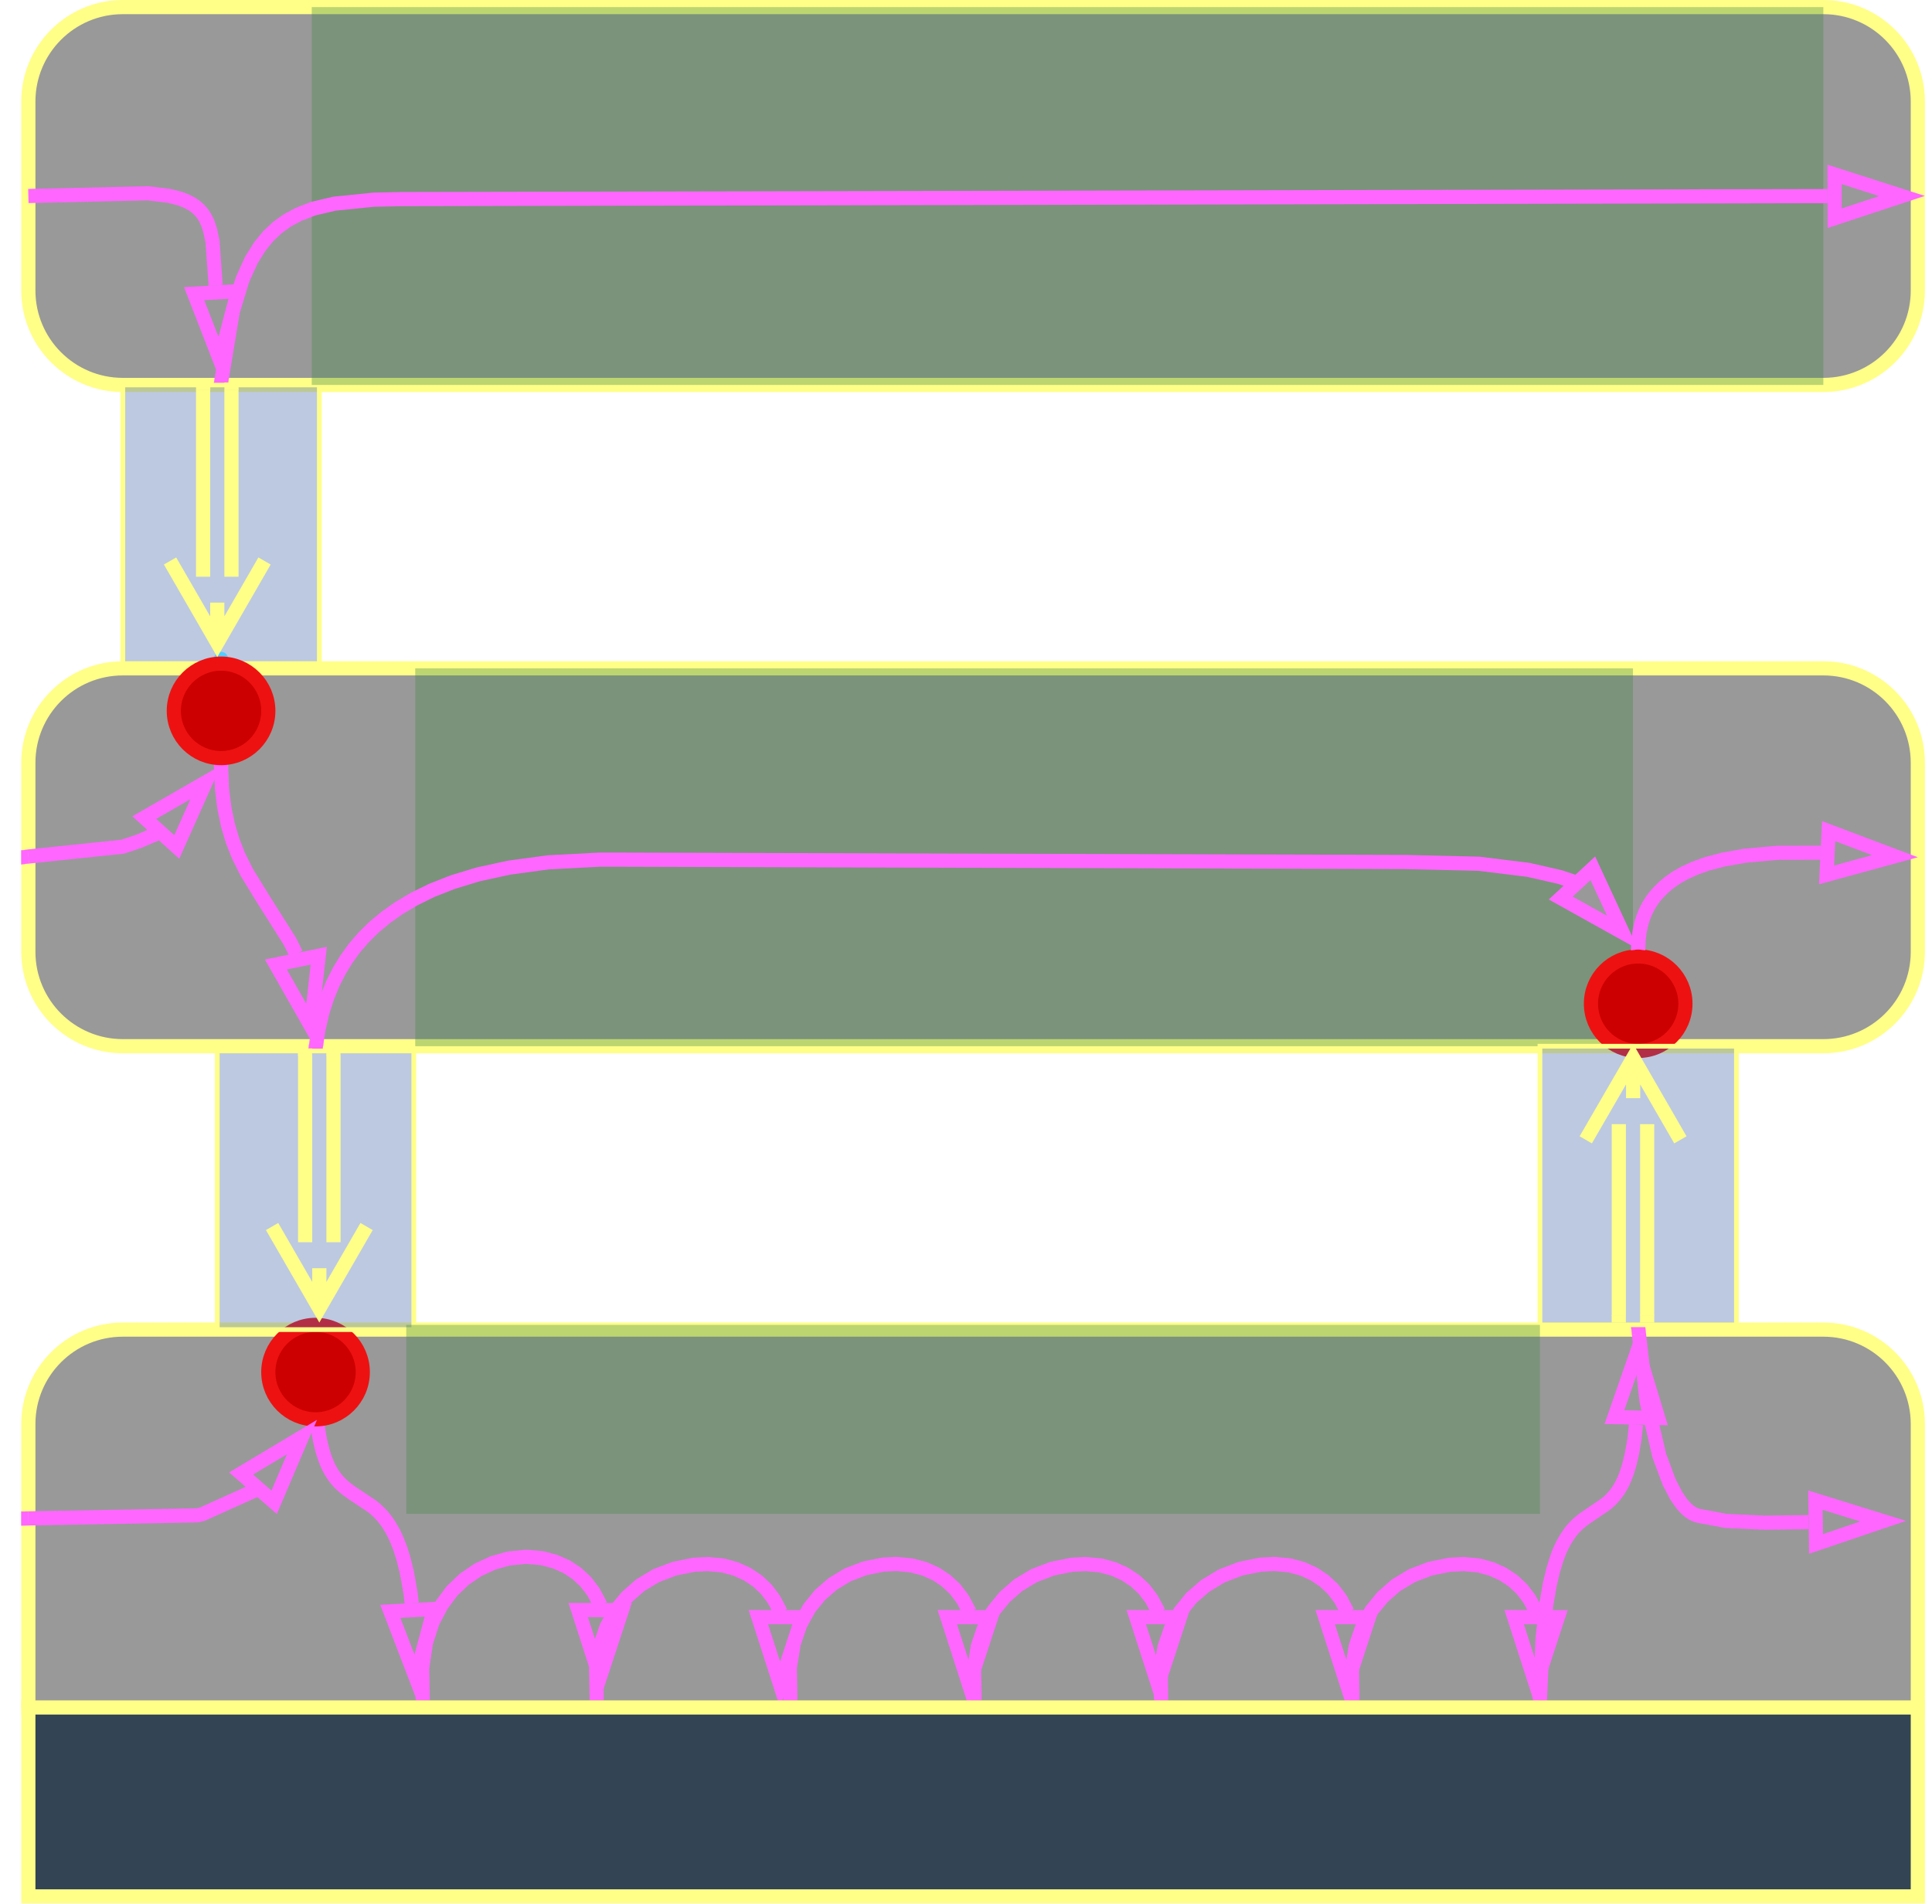
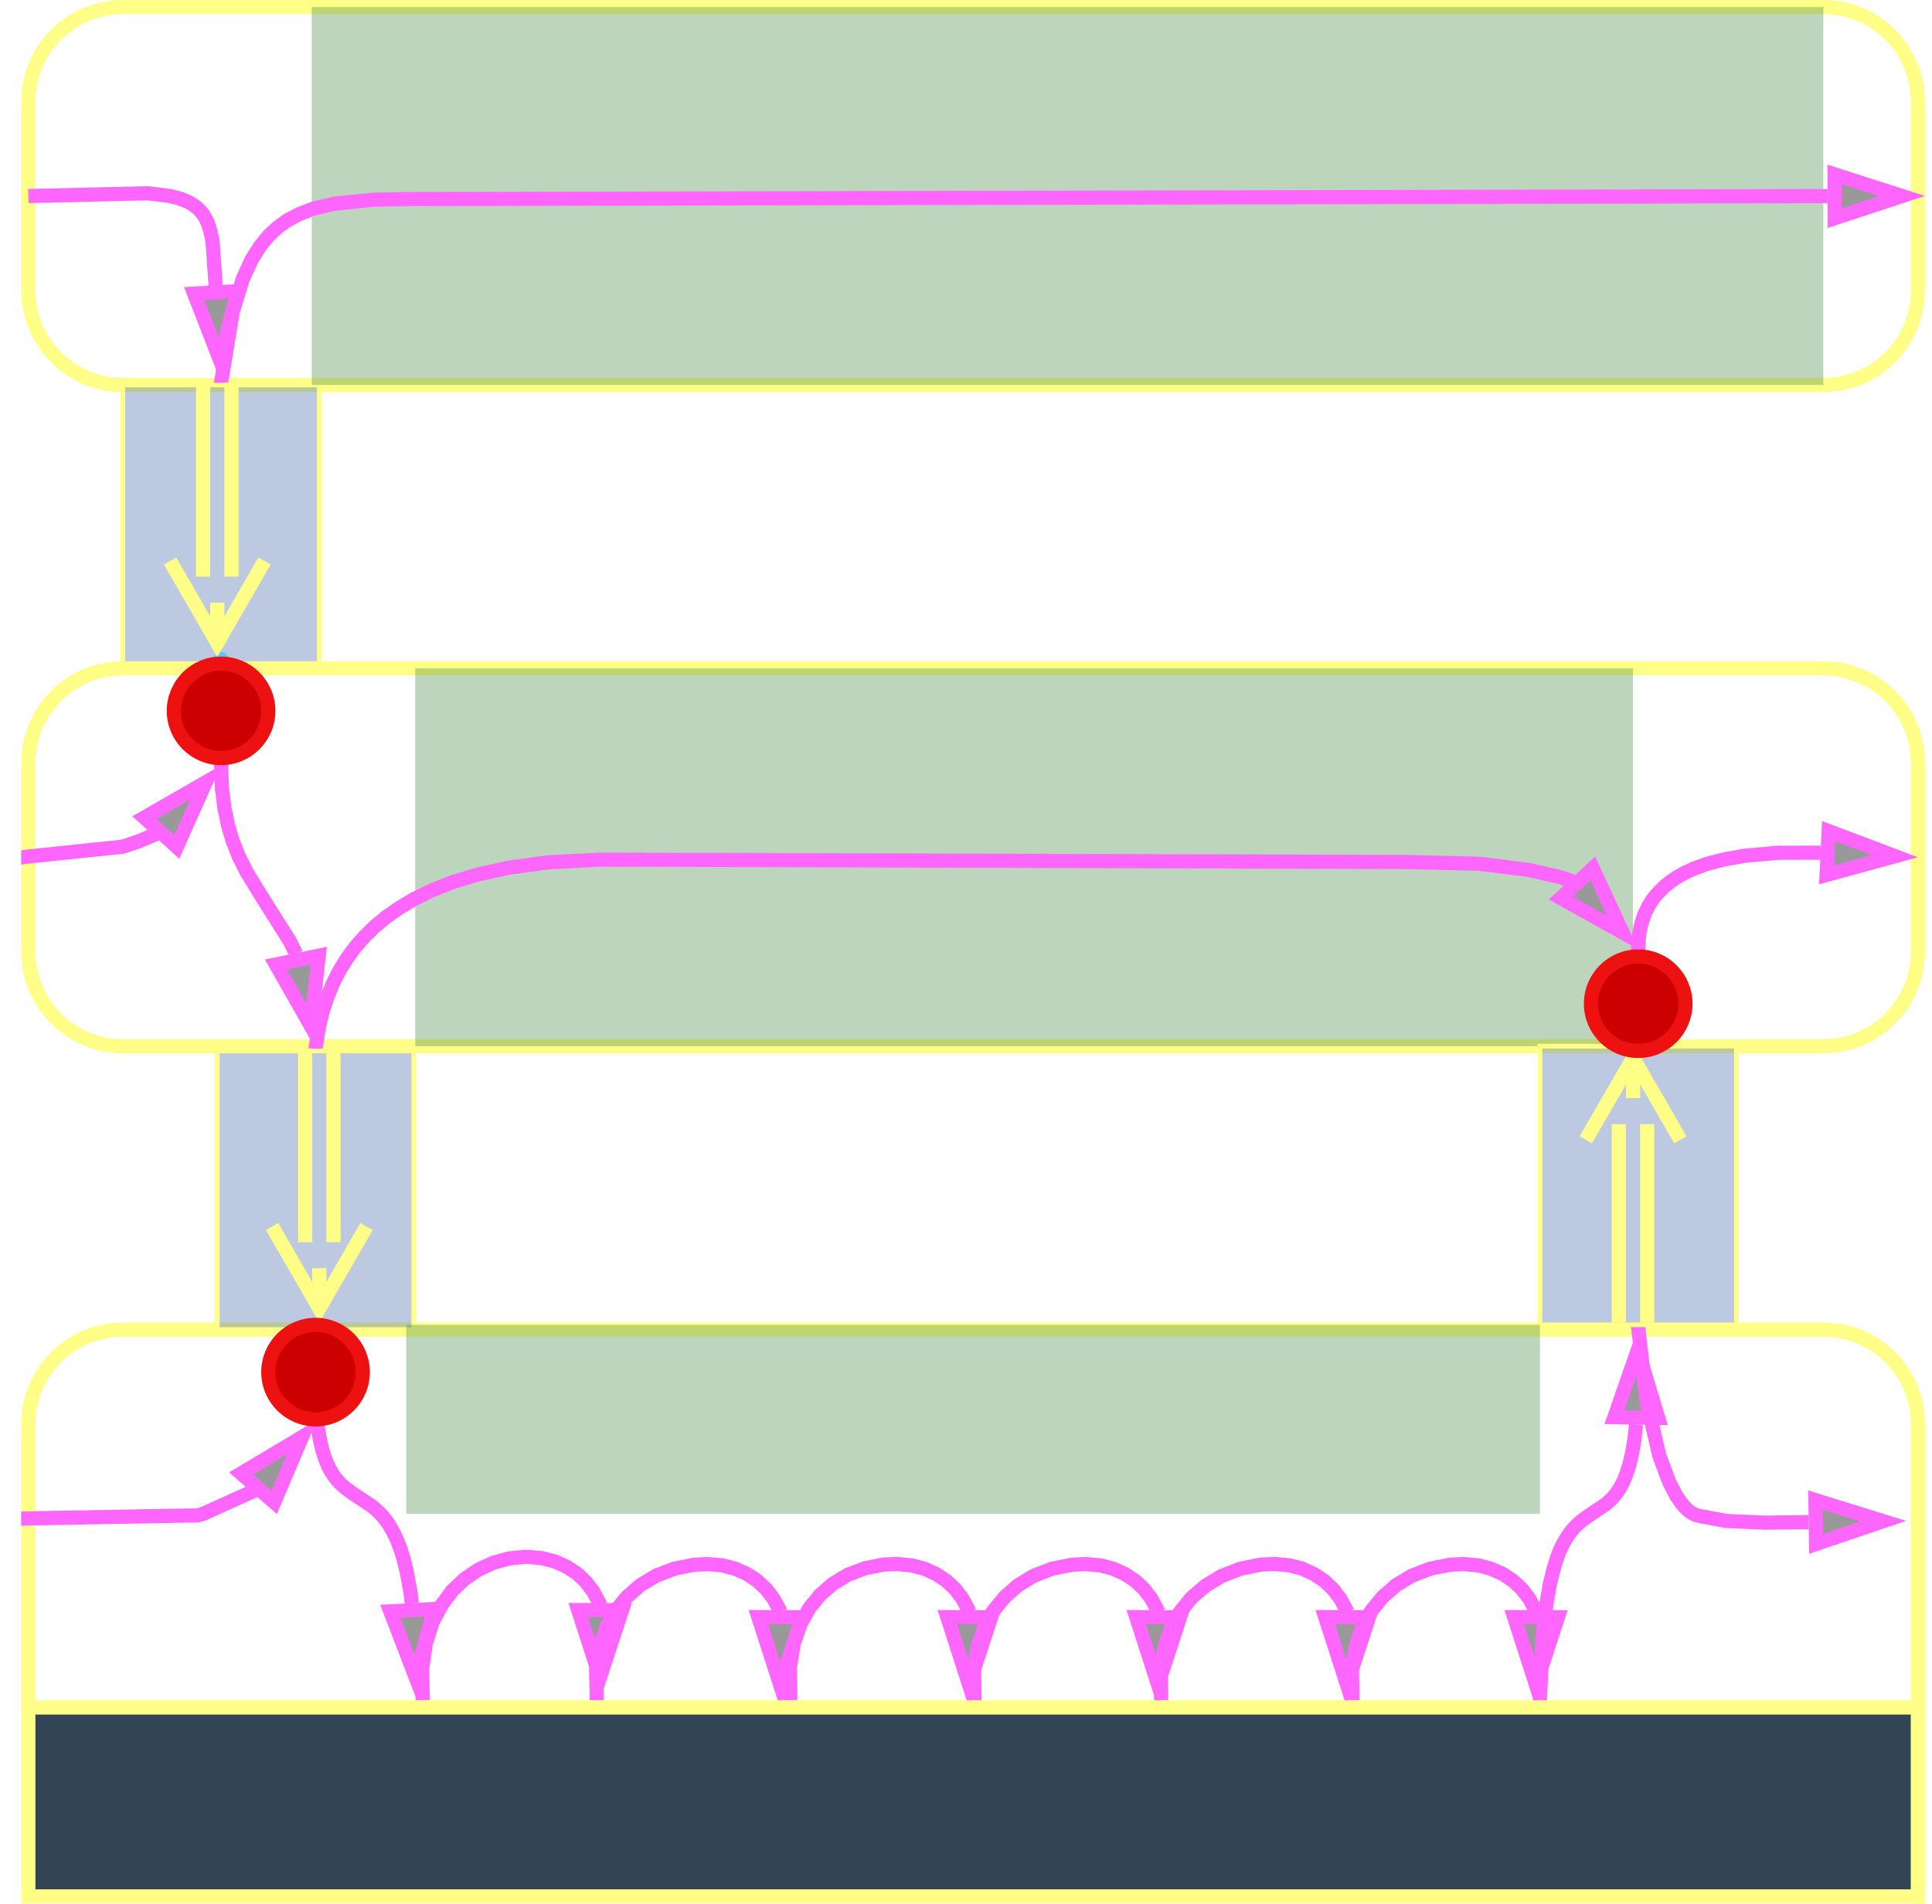
<svg xmlns="http://www.w3.org/2000/svg" xmlns:ns1="lucid" width="409" height="403">
  <g ns1:page-tab-id="0_0">
-     <path d="M6 301.5a20 20 0 0 1 20-20h360a20 20 0 0 1 20 20v60a20 20 0 0 1-20 20H26a20 20 0 0 1-20-20zM6 161.5a20 20 0 0 1 20-20h360a20 20 0 0 1 20 20v40a20 20 0 0 1-20 20H26a20 20 0 0 1-20-20zM6 21.5a20 20 0 0 1 20-20h360a20 20 0 0 1 20 20v40a20 20 0 0 1-20 20H26a20 20 0 0 1-20-20z" stroke="#ff8" stroke-width="3" fill="#999" />
+     <path d="M6 301.5a20 20 0 0 1 20-20h360a20 20 0 0 1 20 20v60a20 20 0 0 1-20 20H26a20 20 0 0 1-20-20zM6 161.5a20 20 0 0 1 20-20h360a20 20 0 0 1 20 20v40a20 20 0 0 1-20 20H26a20 20 0 0 1-20-20zM6 21.5a20 20 0 0 1 20-20h360a20 20 0 0 1 20 20v40a20 20 0 0 1-20 20H26a20 20 0 0 1-20-20z" stroke="#ff8" stroke-width="3" fill-opacity="0" fill="#ff8" />
    <path d="M26 81.5h41.6v59H26z" stroke="#ff8" fill="#46a" fill-opacity=".35" />
    <path d="M66 1.5h320v80H66zM87.9 141.5h257.8v80H87.9z" stroke="#ff8" stroke-opacity="0" stroke-width="3" fill="#484" fill-opacity=".35" />
    <path d="M7.5 41.47l23.8-.55 4.5.55 2.3.58 1.48.58 1.08.58.85.6.72.66.62.72.56.86.54 1.07.5 1.5.54 2.46.63 8.88.04.47" stroke="#f6f" stroke-width="3" stroke-linejoin="round" fill="none" />
    <path d="M7.54 41.46L6 41.5" stroke="#f6f" stroke-width="3" fill="none" />
    <path d="M46.53 76.15L41.1 62.17l9.25-.52z" stroke="#f6f" stroke-width="3" fill="#999" />
    <path d="M45.3 139.5a1.5 1.5 0 0 1 1.5-1.5 1.5 1.5 0 0 1 1.5 1.5 1.5 1.5 0 0 1-1.5 1.5 1.5 1.5 0 0 1-1.5-1.5" fill="#5cf" />
    <path d="M48.27 141h-2.95v-1.54h2.95z" stroke="#5cf" stroke-width=".05" fill="#5cf" />
    <path d="M46.8 143.84l4.63 14.27h-9.27z" stroke="#5cf" stroke-width="3" fill="#999" />
    <path d="M46.86 163.52l.14 3.52.52 4.13.75 3.58.98 3.28 1.26 3.2 1.73 3.46 3.5 5.7 5.64 8.93 1.3 2.64" stroke="#f6f" stroke-width="3" stroke-linejoin="round" fill="none" />
    <path d="M46.8 162.02l1.47-.24.06 1.72-2.94.12-.1-1.84z" stroke="#f6f" stroke-width=".05" fill="#f6f" />
    <path d="M65.82 217.25L58.4 204.2l9.08-1.86z" stroke="#f6f" stroke-width="3" fill="#999" />
    <path d="M89.47 358.5l-.1-5.3.8-5.38 1.4-4.37 1.88-3.6 2.25-3.03 2.6-2.48 2.9-1.98 3.17-1.47 3.3-.92 3.36-.35h.66l3.1.28 2.78.74 2.44 1.1 2.14 1.42 1.86 1.74 1.6 2.1 1.36 2.54.07.2" stroke="#f6f" stroke-width="3" stroke-linejoin="round" fill="none" />
    <path d="M89.47 358.46l.03 1.54" stroke="#f6f" stroke-width="3" fill="none" />
    <path d="M127 355.15l-4.6-14.28 9.28.02z" stroke="#f6f" stroke-width="3" fill="#999" />
    <path d="M126.3 358.5l-.1-5 .82-5.02 1.4-4.07 1.9-3.4 2.38-2.9 2.85-2.5 3.36-2.02 3.87-1.48 4.16-.83 2.88-.14 3.13.28 2.77.74 2.44 1.1 2.14 1.42 1.87 1.74 1.6 2.1 1.36 2.54.08.2" stroke="#f6f" stroke-width="3" stroke-linejoin="round" fill="none" />
    <path d="M126.3 358.46V360" stroke="#f6f" stroke-width="3" fill="none" />
    <path d="M165.14 356.65l-4.6-14.28 9.27.02z" stroke="#f6f" stroke-width="3" fill="#999" />
    <path d="M167.3 358.5l-.1-5.38.84-5.18 1.42-4.1 1.87-3.36 2.27-2.8 2.7-2.35 3.14-1.9 3.6-1.38 3.94-.8 2.83-.13 3.13.3 2.77.72 2.44 1.1 2.14 1.42 1.87 1.74 1.6 2.1 1.36 2.54.08.2" stroke="#f6f" stroke-width="3" stroke-linejoin="round" fill="none" />
    <path d="M167.3 358.46V360" stroke="#f6f" stroke-width="3" fill="none" />
    <path d="M205.14 356.65l-4.6-14.28 9.27.02z" stroke="#f6f" stroke-width="3" fill="#999" />
    <path d="M206.3 358.5l-.1-5 .82-5.02 1.4-4.07 1.9-3.4 2.38-2.9 2.85-2.5 3.36-2.02 3.87-1.48 4.16-.83 2.88-.14 3.13.28 2.77.74 2.44 1.1 2.14 1.42 1.87 1.74 1.6 2.1 1.36 2.54.08.2" stroke="#f6f" stroke-width="3" stroke-linejoin="round" fill="none" />
    <path d="M206.3 358.46V360" stroke="#f6f" stroke-width="3" fill="none" />
    <path d="M245.14 356.65l-4.6-14.28 9.27.02z" stroke="#f6f" stroke-width="3" fill="#999" />
    <path d="M245.8 358.5l-.08-4.82.8-4.94 1.4-4.05 1.9-3.44 2.4-2.96 2.94-2.54 3.48-2.1 4-1.54 4.26-.85 2.9-.14 3.13.28 2.77.74 2.44 1.1 2.14 1.42 1.87 1.74 1.6 2.1 1.36 2.54.08.2" stroke="#f6f" stroke-width="3" stroke-linejoin="round" fill="none" />
    <path d="M245.8 358.46V360" stroke="#f6f" stroke-width="3" fill="none" />
    <path d="M285.14 356.65l-4.6-14.28 9.27.02z" stroke="#f6f" stroke-width="3" fill="#999" />
    <path d="M286.3 358.5l-.1-5 .82-5.02 1.4-4.07 1.9-3.4 2.38-2.9 2.85-2.5 3.36-2.02 3.87-1.48 4.16-.83 2.88-.14 3.13.28 2.77.74 2.44 1.1 2.14 1.42 1.87 1.74 1.6 2.1 1.36 2.54.08.2" stroke="#f6f" stroke-width="3" stroke-linejoin="round" fill="none" />
    <path d="M286.3 358.46V360" stroke="#f6f" stroke-width="3" fill="none" />
    <path d="M325.14 356.65l-4.6-14.28 9.27.02z" stroke="#f6f" stroke-width="3" fill="#999" />
    <path d="M326.06 358.5l.5-11.55.77-7.12.77-4.43.72-3 .67-2.2.6-1.65.6-1.3.58-1.08.56-.9.55-.8.55-.7.6-.63.63-.6.74-.63.97-.7 4.02-2.72.66-.56.57-.54.5-.56.5-.6.46-.65.46-.74.46-.86.47-1.04.47-1.27.5-1.63.53-2.2.54-3.1.33-3.13" stroke="#f6f" stroke-width="3" stroke-linejoin="round" fill="none" />
    <path d="M326.06 358.46L326 360" stroke="#f6f" stroke-width="3" fill="none" />
    <path d="M346.7 285.85l4.34 14.36-9.27-.18z" stroke="#f6f" stroke-width="3" fill="#999" />
    <path d="M47.04 79.52l2.24-13.56 2.08-6.82L53.24 55l1.8-2.86 1.78-2.18 1.88-1.77 2.08-1.5 2.45-1.32 3.1-1.2 4.47-1.05 8.3-.84 6.23-.13 301.55-.63" stroke="#f6f" stroke-width="3" stroke-linejoin="round" fill="none" />
    <path d="M48.5 79.72L48.3 81h-3l.3-1.76z" stroke="#f6f" stroke-width=".05" fill="#f6f" />
    <path d="M402.64 41.5L388.4 46.2l-.03-9.28z" stroke="#f6f" stroke-width="3" fill="#999" />
    <path d="M56.8 150.5c0 5.52-4.48 10-10 10s-10-4.48-10-10 4.48-10 10-10 10 4.48 10 10z" stroke="#e11" stroke-width="3" fill="#c00" />
    <path d="M66.77 283.5l-.15 9.3.28 5.98.43 3.77.46 2.6.47 1.92.46 1.47.46 1.2.45.97.46.85.47.74.48.65.5.6.56.6.63.57.76.62 1.1.8 4.07 2.7.86.7.74.7.67.7.63.77.62.86.6.98.63 1.14.64 1.4.67 1.7.7 2.23.74 3 .76 4.3.24 2.12" stroke="#f6f" stroke-width="3" stroke-linejoin="round" fill="none" />
    <path d="M68.25 283.57l-2.95-.06.02-1.5h2.95z" stroke="#f6f" stroke-width=".05" fill="#f6f" />
    <path d="M88 355.15l-5.37-14 9.26-.5z" stroke="#f6f" stroke-width="3" fill="#999" />
-     <path d="M76.8 290.5c0 5.52-4.48 10-10 10s-10-4.48-10-10 4.48-10 10-10 10 4.48 10 10zM356.8 212.5c0 5.52-4.48 10-10 10s-10-4.48-10-10 4.48-10 10-10 10 4.48 10 10z" stroke="#e11" stroke-width="3" fill="#c00" />
    <path d="M46 222.5h41.6v59H46z" stroke="#ff8" fill="#46a" fill-opacity=".35" />
    <path d="M6 181.34l19.96-2.08 3.5-1.17L32 177l2.03-.84" stroke="#f6f" stroke-width="3" stroke-linejoin="round" fill="none" />
    <path d="M6.18 182.8L4.5 183v-2.96l1.38-.15z" stroke="#f6f" stroke-width=".05" fill="#f6f" />
    <path d="M43.55 165.62l-6.13 13.7-6.88-6.22z" stroke="#f6f" stroke-width="3" fill="#999" />
    <path d="M326 221.5h41.6v59H326z" stroke="#ff8" fill="#46a" fill-opacity=".35" />
    <path d="M346.86 199.5l.02-.5.22-1.75.33-1.53.42-1.4.5-1.26.6-1.18.68-1.12.78-1.05.9-1 1.03-1 1.2-.98 1.4-.97 1.7-.96 2.1-.96 2.6-.94 3.42-.9 4.66-.83 6.88-.62 9.13-.02" stroke="#f6f" stroke-width="3" stroke-linejoin="round" fill="none" />
    <path d="M348.34 199.5l-.07 1.68-1.47-.2-1.5.2.1-1.8z" stroke="#f6f" stroke-width=".05" fill="#f6f" />
    <path d="M401.15 181.27l-14.47 3.96.44-9.26z" stroke="#f6f" stroke-width="3" fill="#999" />
    <path d="M6 321.47l35.75-.64 1.08-.27.17-.06 11.16-5.04" stroke="#f6f" stroke-width="3" stroke-linejoin="round" fill="none" />
    <path d="M6.06 322.95l-1.56.03v-2.96L6 320z" stroke="#f6f" stroke-width=".05" fill="#f6f" />
    <path d="M63.92 304.26l-5.88 13.8-7-6.1z" stroke="#f6f" stroke-width="3" fill="#999" />
    <path d="M346.97 282.5l1.6 14.1 2.7 11.58 2.1 5.64 1.5 2.88 1.12 1.63.9 1 .73.64.64.43.58.3.54.18.5.1.1.02 2.73.5 2.6.5 8.32.38 9.23-.12" stroke="#f6f" stroke-width="3" stroke-linejoin="round" fill="none" />
    <path d="M348.44 282.36l-2.93.34-.2-1.7h2.98z" stroke="#f6f" stroke-width=".05" fill="#f6f" />
    <path d="M398.65 322.06l-14.2 4.82-.13-9.27z" stroke="#f6f" stroke-width="3" fill="#999" />
    <path d="M67.02 220.52l.4-2.58.83-3.6 1.03-3.2 1.2-2.94 1.37-2.7 1.54-2.5 1.7-2.35 1.94-2.23 2.17-2.14 2.46-2.05 2.8-1.98 3.2-1.9 3.76-1.85 4.45-1.75 5.36-1.63 6.58-1.43 8.28-1.12 10.66-.56L129 182l168.5.5 15.6.37 10.5 1.3 6.68 1.53 3.4 1.14" stroke="#f6f" stroke-width="3" stroke-linejoin="round" fill="none" />
    <path d="M68.5 220.7l-.2 1.3h-3l.27-1.74z" stroke="#f6f" stroke-width=".05" fill="#f6f" />
    <path d="M343.5 197.43l-13.1-7.3 6.8-6.3z" stroke="#f6f" stroke-width="3" fill="#999" />
    <path d="M86 280.5h240v40H86z" stroke="#ff8" stroke-opacity="0" stroke-width="3" fill="#484" fill-opacity=".35" />
    <path d="M6 361.5h400v40H6z" stroke="#ff8" stroke-width="3" fill="#345" />
    <path d="M49 82.5v39.6M43 82.5v39.6" stroke="#ff8" stroke-width="3" fill="none" />
    <path d="M50.5 82.54h-2.96V81h2.95zM44.5 82.54h-2.96V81h2.95z" stroke="#ff8" stroke-width=".05" fill="#ff8" />
    <path d="M56 118.77L46 136.1l-10-17.33m10 17.32v-8.5M70.6 223.5V263M64.6 223.5V263" stroke="#ff8" stroke-width="3" fill="none" />
    <path d="M72.06 223.54H69.1V222h2.96zM66.06 223.54H63.1V222h2.96z" stroke="#ff8" stroke-width=".05" fill="#ff8" />
    <path d="M77.6 259.68L67.6 277l-10-17.32m10 17.32v-8.5M342.7 278.5V238M348.7 278.5V238" stroke="#ff8" stroke-width="3" fill="none" />
    <path d="M344.17 278.46V280h-2.95v-1.54zM350.17 278.46V280h-2.95v-1.54z" stroke="#ff8" stroke-width=".05" fill="#ff8" />
    <path d="M335.7 241.32L345.73 224l10 17.32m-10-17.32v8.5" stroke="#ff8" stroke-width="3" fill="none" />
+     <path d="M76.8 290.5c0 5.52-4.48 10-10 10s-10-4.48-10-10 4.48-10 10-10 10 4.48 10 10zM356.8 212.5c0 5.52-4.48 10-10 10s-10-4.48-10-10 4.48-10 10-10 10 4.48 10 10z" stroke="#e11" stroke-width="3" fill="#c00" />
  </g>
</svg>
